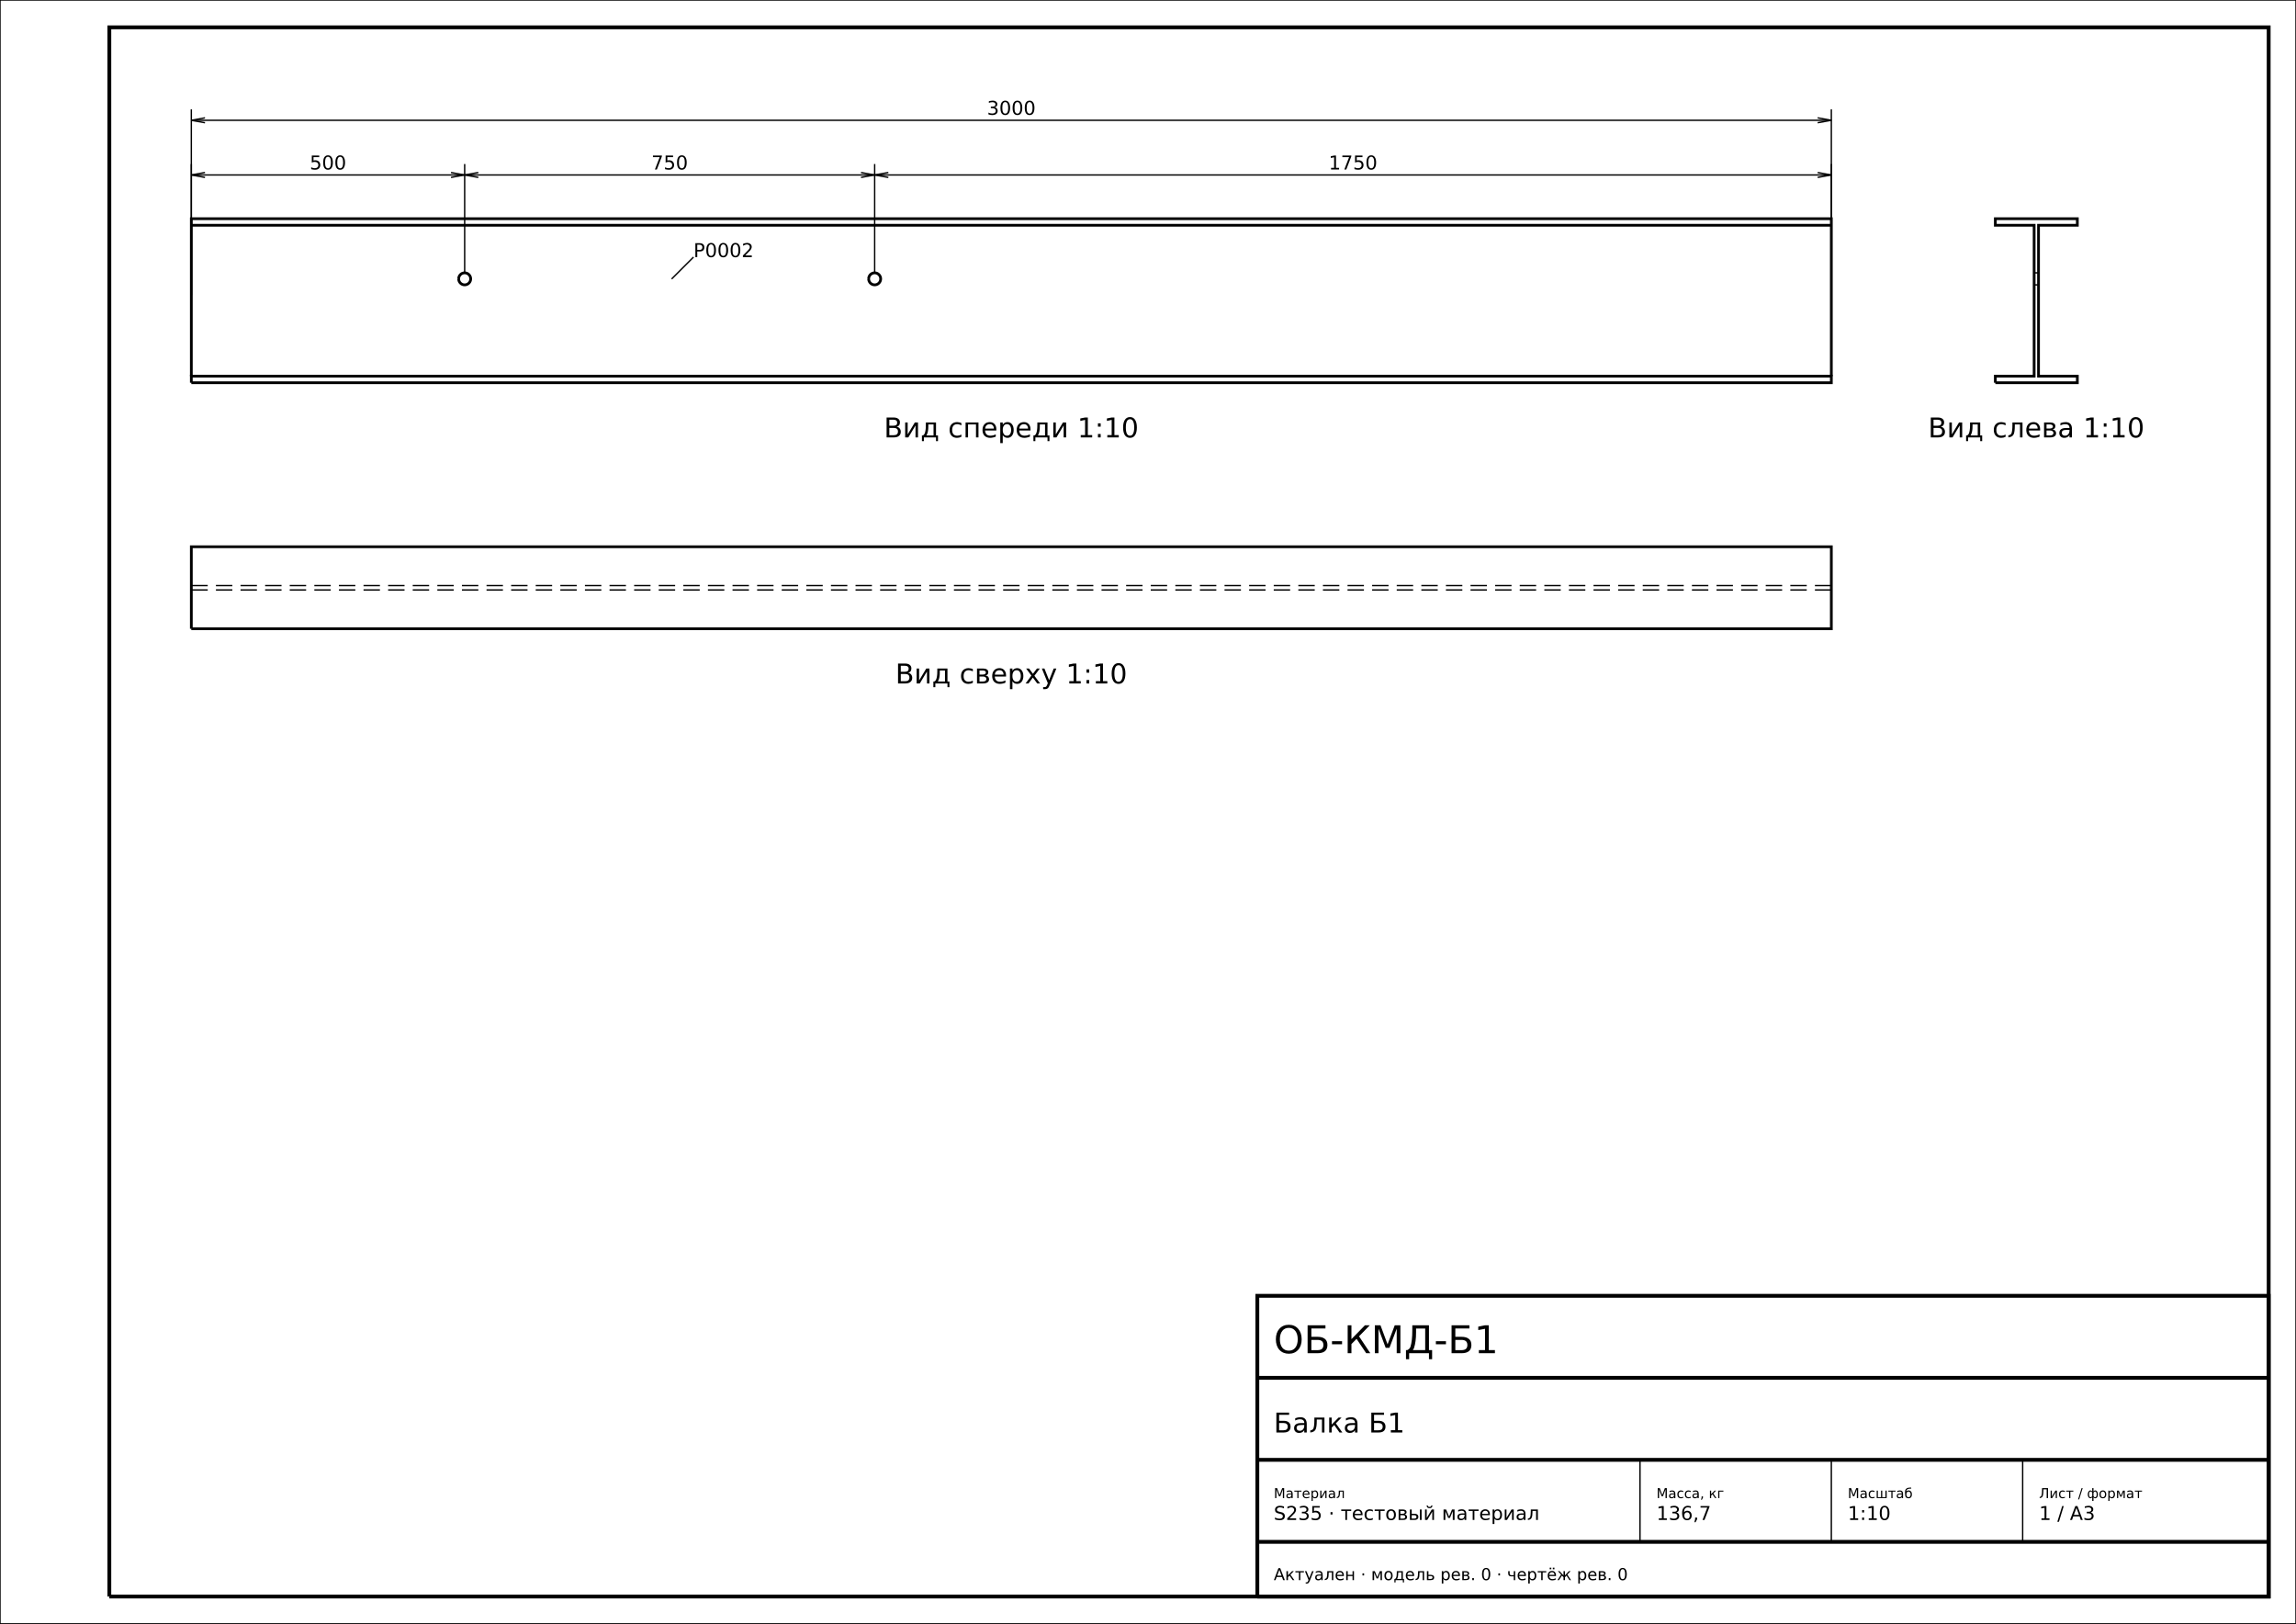
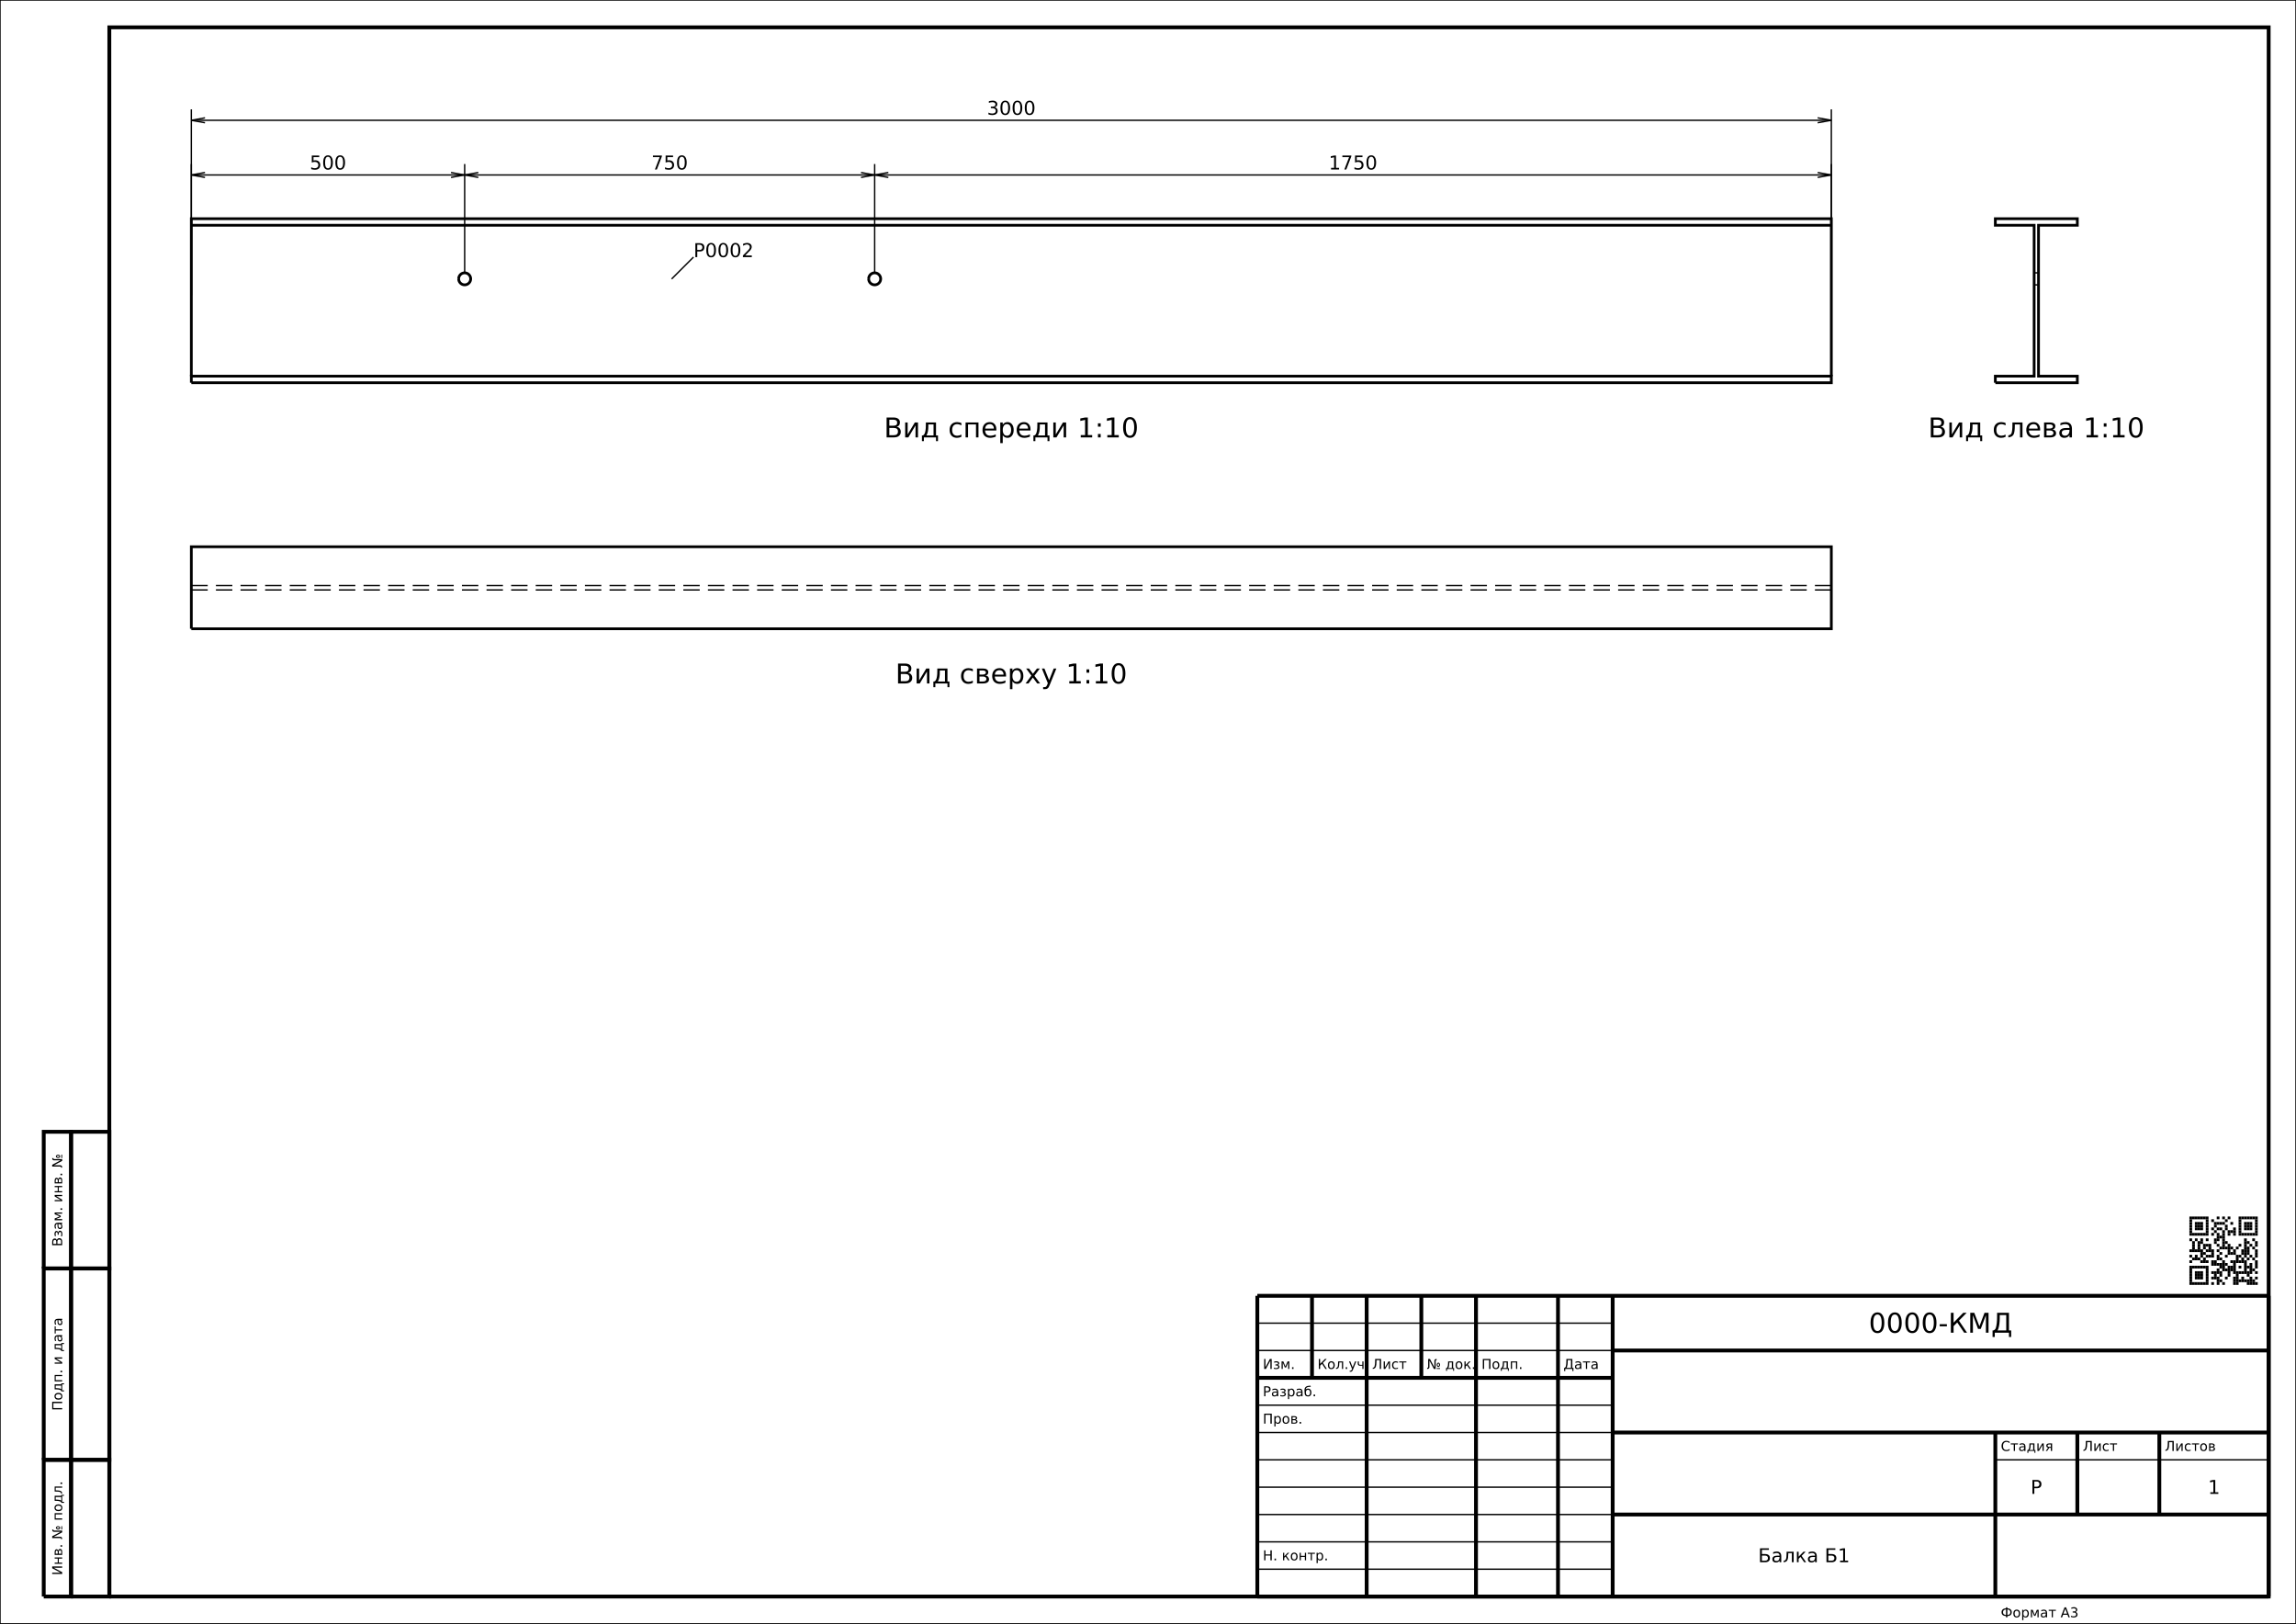
<svg xmlns="http://www.w3.org/2000/svg" width="420mm" height="297mm" viewBox="0 0 420 297" font-family="DejaVu Sans, Arial, sans-serif" data-drawing="900">
  <rect width="420" height="297" fill="#fff" />
  <polyline class="Thin" points="0,297 420,297 420,0 0,0 0,297" fill="none" stroke="#000" stroke-width="0.25" />
  <polyline class="Frame" points="20,292 415,292 415,5 20,5 20,292" fill="none" stroke="#000" stroke-width="0.7" />
-   <polyline class="Frame" points="230,292 415,292 415,237 230,237 230,292" fill="none" stroke="#000" stroke-width="0.7" />
-   <polyline class="Frame" points="230,252 415,252" fill="none" stroke="#000" stroke-width="0.7" />
-   <polyline class="Frame" points="230,267 415,267" fill="none" stroke="#000" stroke-width="0.7" />
-   <polyline class="Frame" points="230,282 415,282" fill="none" stroke="#000" stroke-width="0.7" />
-   <polyline class="Thin" points="300,282 300,267" fill="none" stroke="#000" stroke-width="0.25" />
-   <polyline class="Thin" points="335,282 335,267" fill="none" stroke="#000" stroke-width="0.25" />
-   <polyline class="Thin" points="370,282 370,267" fill="none" stroke="#000" stroke-width="0.25" />
+   <polyline class="Frame" points="230,292 415,292" fill="none" stroke="#000" stroke-width="0.7" />
+   <polyline class="Frame" points="415,292 415,237" fill="none" stroke="#000" stroke-width="0.7" />
+   <polyline class="Frame" points="415,237 230,237" fill="none" stroke="#000" stroke-width="0.7" />
+   <polyline class="Frame" points="230,237 230,292" fill="none" stroke="#000" stroke-width="0.7" />
+   <polyline class="Thin" points="230,287 295,287" fill="none" stroke="#000" stroke-width="0.25" />
+   <polyline class="Thin" points="230,282 295,282" fill="none" stroke="#000" stroke-width="0.25" />
+   <polyline class="Thin" points="230,277 295,277" fill="none" stroke="#000" stroke-width="0.25" />
+   <polyline class="Thin" points="230,272 295,272" fill="none" stroke="#000" stroke-width="0.25" />
+   <polyline class="Thin" points="230,267 295,267" fill="none" stroke="#000" stroke-width="0.25" />
+   <polyline class="Thin" points="230,262 295,262" fill="none" stroke="#000" stroke-width="0.25" />
+   <polyline class="Thin" points="230,257 295,257" fill="none" stroke="#000" stroke-width="0.25" />
+   <polyline class="Frame" points="230,252 295,252" fill="none" stroke="#000" stroke-width="0.7" />
+   <polyline class="Thin" points="230,247 295,247" fill="none" stroke="#000" stroke-width="0.25" />
+   <polyline class="Thin" points="230,242 295,242" fill="none" stroke="#000" stroke-width="0.25" />
+   <polyline class="Frame" points="240,252 240,237" fill="none" stroke="#000" stroke-width="0.7" />
+   <polyline class="Frame" points="260,252 260,237" fill="none" stroke="#000" stroke-width="0.7" />
+   <polyline class="Frame" points="250,292 250,237" fill="none" stroke="#000" stroke-width="0.7" />
+   <polyline class="Frame" points="270,292 270,237" fill="none" stroke="#000" stroke-width="0.7" />
+   <polyline class="Frame" points="285,292 285,237" fill="none" stroke="#000" stroke-width="0.7" />
+   <polyline class="Frame" points="295,292 295,237" fill="none" stroke="#000" stroke-width="0.7" />
+   <polyline class="Frame" points="295,247 415,247" fill="none" stroke="#000" stroke-width="0.7" />
+   <polyline class="Frame" points="295,262 415,262" fill="none" stroke="#000" stroke-width="0.7" />
+   <polyline class="Thin" points="365,267 415,267" fill="none" stroke="#000" stroke-width="0.25" />
+   <polyline class="Frame" points="295,277 415,277" fill="none" stroke="#000" stroke-width="0.7" />
+   <polyline class="Frame" points="365,292 365,262" fill="none" stroke="#000" stroke-width="0.7" />
+   <polyline class="Frame" points="380,277 380,262" fill="none" stroke="#000" stroke-width="0.7" />
+   <polyline class="Frame" points="395,277 395,262" fill="none" stroke="#000" stroke-width="0.7" />
+   <polyline class="Frame" points="8,292 13,292 13,267 8,267 8,292" fill="none" stroke="#000" stroke-width="0.7" />
+   <polyline class="Frame" points="13,292 20,292 20,267 13,267 13,292" fill="none" stroke="#000" stroke-width="0.7" />
+   <polyline class="Frame" points="8,267 13,267 13,232 8,232 8,267" fill="none" stroke="#000" stroke-width="0.7" />
+   <polyline class="Frame" points="13,267 20,267 20,232 13,232 13,267" fill="none" stroke="#000" stroke-width="0.7" />
+   <polyline class="Frame" points="8,232 13,232 13,207 8,207 8,232" fill="none" stroke="#000" stroke-width="0.7" />
+   <polyline class="Frame" points="13,232 20,232 20,207 13,207 13,232" fill="none" stroke="#000" stroke-width="0.7" />
+   <rect x="400.5" y="222.5" width="0.5" height="0.5" fill="#000" />
+   <rect x="401" y="222.5" width="0.5" height="0.5" fill="#000" />
+   <rect x="401.5" y="222.5" width="0.5" height="0.5" fill="#000" />
+   <rect x="402" y="222.5" width="0.5" height="0.5" fill="#000" />
+   <rect x="402.5" y="222.5" width="0.5" height="0.5" fill="#000" />
+   <rect x="403" y="222.5" width="0.5" height="0.5" fill="#000" />
+   <rect x="403.5" y="222.5" width="0.5" height="0.5" fill="#000" />
+   <rect x="405.5" y="222.5" width="0.5" height="0.5" fill="#000" />
+   <rect x="406.5" y="222.5" width="0.5" height="0.5" fill="#000" />
+   <rect x="407.5" y="222.5" width="0.5" height="0.5" fill="#000" />
+   <rect x="409.5" y="222.5" width="0.5" height="0.5" fill="#000" />
+   <rect x="410" y="222.5" width="0.5" height="0.5" fill="#000" />
+   <rect x="410.5" y="222.5" width="0.5" height="0.5" fill="#000" />
+   <rect x="411" y="222.5" width="0.5" height="0.5" fill="#000" />
+   <rect x="411.5" y="222.5" width="0.5" height="0.5" fill="#000" />
+   <rect x="412" y="222.5" width="0.5" height="0.5" fill="#000" />
+   <rect x="412.5" y="222.5" width="0.5" height="0.5" fill="#000" />
+   <rect x="400.5" y="223" width="0.5" height="0.5" fill="#000" />
+   <rect x="403.5" y="223" width="0.5" height="0.5" fill="#000" />
+   <rect x="404.5" y="223" width="0.5" height="0.5" fill="#000" />
+   <rect x="407" y="223" width="0.5" height="0.5" fill="#000" />
+   <rect x="409.5" y="223" width="0.5" height="0.5" fill="#000" />
+   <rect x="412.5" y="223" width="0.5" height="0.5" fill="#000" />
+   <rect x="400.5" y="223.5" width="0.5" height="0.5" fill="#000" />
+   <rect x="401.5" y="223.5" width="0.5" height="0.5" fill="#000" />
+   <rect x="402" y="223.5" width="0.5" height="0.5" fill="#000" />
+   <rect x="402.5" y="223.5" width="0.5" height="0.5" fill="#000" />
+   <rect x="403.5" y="223.5" width="0.5" height="0.5" fill="#000" />
+   <rect x="405" y="223.5" width="0.5" height="0.5" fill="#000" />
+   <rect x="405.5" y="223.5" width="0.5" height="0.5" fill="#000" />
+   <rect x="406" y="223.5" width="0.5" height="0.5" fill="#000" />
+   <rect x="406.5" y="223.5" width="0.5" height="0.5" fill="#000" />
+   <rect x="408" y="223.5" width="0.5" height="0.5" fill="#000" />
+   <rect x="409.5" y="223.5" width="0.5" height="0.5" fill="#000" />
+   <rect x="410.5" y="223.5" width="0.5" height="0.5" fill="#000" />
+   <rect x="411" y="223.5" width="0.5" height="0.5" fill="#000" />
+   <rect x="411.5" y="223.5" width="0.5" height="0.5" fill="#000" />
+   <rect x="412.5" y="223.5" width="0.5" height="0.5" fill="#000" />
+   <rect x="400.5" y="224" width="0.5" height="0.5" fill="#000" />
+   <rect x="401.5" y="224" width="0.5" height="0.5" fill="#000" />
+   <rect x="402" y="224" width="0.5" height="0.5" fill="#000" />
+   <rect x="402.5" y="224" width="0.5" height="0.5" fill="#000" />
+   <rect x="403.5" y="224" width="0.5" height="0.5" fill="#000" />
+   <rect x="405" y="224" width="0.5" height="0.5" fill="#000" />
+   <rect x="407" y="224" width="0.5" height="0.5" fill="#000" />
+   <rect x="409.5" y="224" width="0.5" height="0.5" fill="#000" />
+   <rect x="410.5" y="224" width="0.5" height="0.5" fill="#000" />
+   <rect x="411" y="224" width="0.5" height="0.5" fill="#000" />
+   <rect x="411.5" y="224" width="0.5" height="0.5" fill="#000" />
+   <rect x="412.5" y="224" width="0.5" height="0.5" fill="#000" />
+   <rect x="400.5" y="224.5" width="0.5" height="0.5" fill="#000" />
+   <rect x="401.5" y="224.5" width="0.5" height="0.5" fill="#000" />
+   <rect x="402" y="224.5" width="0.5" height="0.5" fill="#000" />
+   <rect x="402.5" y="224.5" width="0.5" height="0.5" fill="#000" />
+   <rect x="403.5" y="224.5" width="0.5" height="0.5" fill="#000" />
+   <rect x="404.5" y="224.5" width="0.5" height="0.5" fill="#000" />
+   <rect x="405.5" y="224.5" width="0.5" height="0.5" fill="#000" />
+   <rect x="406" y="224.5" width="0.5" height="0.5" fill="#000" />
+   <rect x="407" y="224.5" width="0.5" height="0.5" fill="#000" />
+   <rect x="408.5" y="224.5" width="0.5" height="0.5" fill="#000" />
+   <rect x="409.5" y="224.5" width="0.5" height="0.5" fill="#000" />
+   <rect x="410.5" y="224.5" width="0.5" height="0.5" fill="#000" />
+   <rect x="411" y="224.5" width="0.5" height="0.5" fill="#000" />
+   <rect x="411.5" y="224.5" width="0.5" height="0.5" fill="#000" />
+   <rect x="412.5" y="224.5" width="0.5" height="0.5" fill="#000" />
+   <rect x="400.5" y="225" width="0.5" height="0.5" fill="#000" />
+   <rect x="403.5" y="225" width="0.5" height="0.5" fill="#000" />
+   <rect x="405" y="225" width="0.5" height="0.5" fill="#000" />
+   <rect x="406.5" y="225" width="0.5" height="0.5" fill="#000" />
+   <rect x="407.5" y="225" width="0.5" height="0.5" fill="#000" />
+   <rect x="408" y="225" width="0.5" height="0.5" fill="#000" />
+   <rect x="408.5" y="225" width="0.5" height="0.5" fill="#000" />
+   <rect x="409.5" y="225" width="0.5" height="0.5" fill="#000" />
+   <rect x="412.5" y="225" width="0.5" height="0.5" fill="#000" />
+   <rect x="400.5" y="225.5" width="0.5" height="0.5" fill="#000" />
+   <rect x="401" y="225.5" width="0.5" height="0.5" fill="#000" />
+   <rect x="401.5" y="225.5" width="0.5" height="0.5" fill="#000" />
+   <rect x="402" y="225.5" width="0.5" height="0.5" fill="#000" />
+   <rect x="402.5" y="225.5" width="0.5" height="0.5" fill="#000" />
+   <rect x="403" y="225.5" width="0.5" height="0.5" fill="#000" />
+   <rect x="403.5" y="225.5" width="0.5" height="0.5" fill="#000" />
+   <rect x="404.5" y="225.5" width="0.5" height="0.5" fill="#000" />
+   <rect x="405.5" y="225.5" width="0.5" height="0.5" fill="#000" />
+   <rect x="406.5" y="225.5" width="0.5" height="0.5" fill="#000" />
+   <rect x="407.5" y="225.5" width="0.5" height="0.5" fill="#000" />
+   <rect x="408.5" y="225.5" width="0.5" height="0.5" fill="#000" />
+   <rect x="409.5" y="225.5" width="0.5" height="0.5" fill="#000" />
+   <rect x="410" y="225.5" width="0.5" height="0.5" fill="#000" />
+   <rect x="410.5" y="225.5" width="0.5" height="0.5" fill="#000" />
+   <rect x="411" y="225.5" width="0.5" height="0.5" fill="#000" />
+   <rect x="411.5" y="225.5" width="0.5" height="0.5" fill="#000" />
+   <rect x="412" y="225.5" width="0.5" height="0.5" fill="#000" />
+   <rect x="412.5" y="225.5" width="0.5" height="0.5" fill="#000" />
+   <rect x="405.5" y="226" width="0.5" height="0.5" fill="#000" />
+   <rect x="406" y="226" width="0.5" height="0.5" fill="#000" />
+   <rect x="406.5" y="226" width="0.5" height="0.5" fill="#000" />
+   <rect x="400.5" y="226.5" width="0.5" height="0.5" fill="#000" />
+   <rect x="401.5" y="226.5" width="0.5" height="0.5" fill="#000" />
+   <rect x="402.5" y="226.5" width="0.5" height="0.5" fill="#000" />
+   <rect x="403.5" y="226.5" width="0.5" height="0.5" fill="#000" />
+   <rect x="405" y="226.5" width="0.5" height="0.5" fill="#000" />
+   <rect x="405.5" y="226.5" width="0.5" height="0.5" fill="#000" />
+   <rect x="406.5" y="226.5" width="0.5" height="0.5" fill="#000" />
+   <rect x="410.5" y="226.5" width="0.5" height="0.5" fill="#000" />
+   <rect x="412" y="226.5" width="0.5" height="0.5" fill="#000" />
+   <rect x="401" y="227" width="0.5" height="0.5" fill="#000" />
+   <rect x="402" y="227" width="0.5" height="0.5" fill="#000" />
+   <rect x="402.5" y="227" width="0.5" height="0.5" fill="#000" />
+   <rect x="405" y="227" width="0.5" height="0.5" fill="#000" />
+   <rect x="406.5" y="227" width="0.5" height="0.5" fill="#000" />
+   <rect x="407" y="227" width="0.5" height="0.5" fill="#000" />
+   <rect x="410.5" y="227" width="0.5" height="0.5" fill="#000" />
+   <rect x="411" y="227" width="0.5" height="0.5" fill="#000" />
+   <rect x="412.5" y="227" width="0.5" height="0.5" fill="#000" />
+   <rect x="401" y="227.5" width="0.5" height="0.5" fill="#000" />
+   <rect x="402" y="227.5" width="0.5" height="0.5" fill="#000" />
+   <rect x="403" y="227.5" width="0.5" height="0.5" fill="#000" />
+   <rect x="403.5" y="227.5" width="0.5" height="0.5" fill="#000" />
+   <rect x="404" y="227.5" width="0.5" height="0.5" fill="#000" />
+   <rect x="405.5" y="227.5" width="0.5" height="0.5" fill="#000" />
+   <rect x="406.5" y="227.5" width="0.5" height="0.5" fill="#000" />
+   <rect x="407.5" y="227.5" width="0.5" height="0.5" fill="#000" />
+   <rect x="409.5" y="227.5" width="0.5" height="0.5" fill="#000" />
+   <rect x="410.5" y="227.5" width="0.5" height="0.5" fill="#000" />
+   <rect x="411.5" y="227.5" width="0.5" height="0.5" fill="#000" />
+   <rect x="412.5" y="227.5" width="0.5" height="0.5" fill="#000" />
+   <rect x="401" y="228" width="0.5" height="0.5" fill="#000" />
+   <rect x="402" y="228" width="0.5" height="0.5" fill="#000" />
+   <rect x="403" y="228" width="0.5" height="0.5" fill="#000" />
+   <rect x="404" y="228" width="0.5" height="0.5" fill="#000" />
+   <rect x="406" y="228" width="0.5" height="0.5" fill="#000" />
+   <rect x="406.5" y="228" width="0.5" height="0.5" fill="#000" />
+   <rect x="407" y="228" width="0.5" height="0.5" fill="#000" />
+   <rect x="407.5" y="228" width="0.5" height="0.5" fill="#000" />
+   <rect x="408" y="228" width="0.5" height="0.5" fill="#000" />
+   <rect x="409" y="228" width="0.5" height="0.5" fill="#000" />
+   <rect x="410.5" y="228" width="0.5" height="0.5" fill="#000" />
+   <rect x="411" y="228" width="0.5" height="0.5" fill="#000" />
+   <rect x="412" y="228" width="0.5" height="0.5" fill="#000" />
+   <rect x="400.5" y="228.5" width="0.5" height="0.5" fill="#000" />
+   <rect x="401" y="228.5" width="0.5" height="0.5" fill="#000" />
+   <rect x="401.5" y="228.5" width="0.5" height="0.5" fill="#000" />
+   <rect x="402" y="228.5" width="0.5" height="0.5" fill="#000" />
+   <rect x="402.5" y="228.5" width="0.5" height="0.5" fill="#000" />
+   <rect x="403.5" y="228.5" width="0.5" height="0.5" fill="#000" />
+   <rect x="404" y="228.5" width="0.5" height="0.5" fill="#000" />
+   <rect x="404.5" y="228.5" width="0.5" height="0.5" fill="#000" />
+   <rect x="405.5" y="228.5" width="0.5" height="0.5" fill="#000" />
+   <rect x="407.5" y="228.5" width="0.5" height="0.5" fill="#000" />
+   <rect x="408.5" y="228.5" width="0.5" height="0.5" fill="#000" />
+   <rect x="410" y="228.5" width="0.5" height="0.5" fill="#000" />
+   <rect x="410.5" y="228.5" width="0.5" height="0.5" fill="#000" />
+   <rect x="411" y="228.5" width="0.5" height="0.5" fill="#000" />
+   <rect x="412.5" y="228.5" width="0.5" height="0.5" fill="#000" />
+   <rect x="402.5" y="229" width="0.5" height="0.5" fill="#000" />
+   <rect x="403" y="229" width="0.5" height="0.5" fill="#000" />
+   <rect x="404.5" y="229" width="0.5" height="0.5" fill="#000" />
+   <rect x="406" y="229" width="0.5" height="0.5" fill="#000" />
+   <rect x="407.5" y="229" width="0.5" height="0.5" fill="#000" />
+   <rect x="408" y="229" width="0.5" height="0.5" fill="#000" />
+   <rect x="408.5" y="229" width="0.5" height="0.5" fill="#000" />
+   <rect x="410" y="229" width="0.5" height="0.5" fill="#000" />
+   <rect x="410.5" y="229" width="0.5" height="0.5" fill="#000" />
+   <rect x="411" y="229" width="0.5" height="0.5" fill="#000" />
+   <rect x="412.5" y="229" width="0.5" height="0.5" fill="#000" />
+   <rect x="400.5" y="229.5" width="0.5" height="0.5" fill="#000" />
+   <rect x="401.5" y="229.5" width="0.5" height="0.5" fill="#000" />
+   <rect x="402.5" y="229.5" width="0.5" height="0.5" fill="#000" />
+   <rect x="403.5" y="229.5" width="0.5" height="0.5" fill="#000" />
+   <rect x="404" y="229.5" width="0.5" height="0.5" fill="#000" />
+   <rect x="404.5" y="229.5" width="0.5" height="0.5" fill="#000" />
+   <rect x="405.5" y="229.5" width="0.5" height="0.5" fill="#000" />
+   <rect x="407" y="229.5" width="0.5" height="0.5" fill="#000" />
+   <rect x="409" y="229.5" width="0.5" height="0.5" fill="#000" />
+   <rect x="409.5" y="229.5" width="0.5" height="0.5" fill="#000" />
+   <rect x="410.5" y="229.5" width="0.5" height="0.5" fill="#000" />
+   <rect x="411.5" y="229.5" width="0.5" height="0.5" fill="#000" />
+   <rect x="412.5" y="229.5" width="0.5" height="0.5" fill="#000" />
+   <rect x="401" y="230" width="0.5" height="0.5" fill="#000" />
+   <rect x="401.5" y="230" width="0.5" height="0.5" fill="#000" />
+   <rect x="402" y="230" width="0.5" height="0.5" fill="#000" />
+   <rect x="403" y="230" width="0.5" height="0.5" fill="#000" />
+   <rect x="405.5" y="230" width="0.5" height="0.5" fill="#000" />
+   <rect x="406" y="230" width="0.5" height="0.5" fill="#000" />
+   <rect x="409" y="230" width="0.5" height="0.5" fill="#000" />
+   <rect x="410" y="230" width="0.5" height="0.5" fill="#000" />
+   <rect x="411" y="230" width="0.5" height="0.5" fill="#000" />
+   <rect x="412" y="230" width="0.5" height="0.5" fill="#000" />
+   <rect x="400.5" y="230.5" width="0.5" height="0.5" fill="#000" />
+   <rect x="402.5" y="230.5" width="0.5" height="0.5" fill="#000" />
+   <rect x="403" y="230.5" width="0.5" height="0.5" fill="#000" />
+   <rect x="403.5" y="230.5" width="0.5" height="0.5" fill="#000" />
+   <rect x="404.5" y="230.5" width="0.5" height="0.5" fill="#000" />
+   <rect x="405" y="230.5" width="0.5" height="0.5" fill="#000" />
+   <rect x="406.5" y="230.5" width="0.5" height="0.5" fill="#000" />
+   <rect x="408" y="230.5" width="0.5" height="0.5" fill="#000" />
+   <rect x="408.5" y="230.5" width="0.5" height="0.5" fill="#000" />
+   <rect x="409" y="230.5" width="0.5" height="0.5" fill="#000" />
+   <rect x="409.5" y="230.5" width="0.5" height="0.5" fill="#000" />
+   <rect x="410" y="230.5" width="0.5" height="0.5" fill="#000" />
+   <rect x="410.5" y="230.5" width="0.5" height="0.5" fill="#000" />
+   <rect x="412.5" y="230.5" width="0.5" height="0.5" fill="#000" />
+   <rect x="404.5" y="231" width="0.5" height="0.5" fill="#000" />
+   <rect x="405" y="231" width="0.5" height="0.5" fill="#000" />
+   <rect x="405.5" y="231" width="0.5" height="0.5" fill="#000" />
+   <rect x="406" y="231" width="0.5" height="0.5" fill="#000" />
+   <rect x="406.5" y="231" width="0.5" height="0.5" fill="#000" />
+   <rect x="407" y="231" width="0.5" height="0.5" fill="#000" />
+   <rect x="408.5" y="231" width="0.5" height="0.5" fill="#000" />
+   <rect x="410.5" y="231" width="0.5" height="0.5" fill="#000" />
+   <rect x="411.5" y="231" width="0.5" height="0.5" fill="#000" />
+   <rect x="412.5" y="231" width="0.5" height="0.5" fill="#000" />
+   <rect x="400.5" y="231.5" width="0.5" height="0.5" fill="#000" />
+   <rect x="401" y="231.5" width="0.5" height="0.5" fill="#000" />
+   <rect x="401.5" y="231.5" width="0.5" height="0.5" fill="#000" />
+   <rect x="402" y="231.5" width="0.5" height="0.5" fill="#000" />
+   <rect x="402.5" y="231.5" width="0.5" height="0.5" fill="#000" />
+   <rect x="403" y="231.5" width="0.5" height="0.5" fill="#000" />
+   <rect x="403.5" y="231.5" width="0.5" height="0.5" fill="#000" />
+   <rect x="406" y="231.5" width="0.5" height="0.5" fill="#000" />
+   <rect x="406.5" y="231.5" width="0.5" height="0.5" fill="#000" />
+   <rect x="407.5" y="231.5" width="0.5" height="0.5" fill="#000" />
+   <rect x="408" y="231.5" width="0.5" height="0.5" fill="#000" />
+   <rect x="408.5" y="231.5" width="0.5" height="0.5" fill="#000" />
+   <rect x="409.5" y="231.5" width="0.5" height="0.5" fill="#000" />
+   <rect x="410.5" y="231.5" width="0.5" height="0.5" fill="#000" />
+   <rect x="411" y="231.5" width="0.5" height="0.5" fill="#000" />
+   <rect x="411.5" y="231.5" width="0.5" height="0.5" fill="#000" />
+   <rect x="412.5" y="231.5" width="0.5" height="0.5" fill="#000" />
+   <rect x="400.5" y="232" width="0.5" height="0.5" fill="#000" />
+   <rect x="403.5" y="232" width="0.5" height="0.5" fill="#000" />
+   <rect x="405.5" y="232" width="0.5" height="0.5" fill="#000" />
+   <rect x="406.5" y="232" width="0.5" height="0.5" fill="#000" />
+   <rect x="407" y="232" width="0.5" height="0.5" fill="#000" />
+   <rect x="407.5" y="232" width="0.5" height="0.5" fill="#000" />
+   <rect x="408" y="232" width="0.5" height="0.5" fill="#000" />
+   <rect x="408.5" y="232" width="0.5" height="0.5" fill="#000" />
+   <rect x="410.5" y="232" width="0.5" height="0.5" fill="#000" />
+   <rect x="411.5" y="232" width="0.5" height="0.5" fill="#000" />
+   <rect x="412" y="232" width="0.5" height="0.5" fill="#000" />
+   <rect x="400.5" y="232.5" width="0.5" height="0.5" fill="#000" />
+   <rect x="401.5" y="232.5" width="0.5" height="0.5" fill="#000" />
+   <rect x="402" y="232.5" width="0.5" height="0.5" fill="#000" />
+   <rect x="402.5" y="232.5" width="0.5" height="0.5" fill="#000" />
+   <rect x="403.5" y="232.5" width="0.5" height="0.5" fill="#000" />
+   <rect x="404.5" y="232.5" width="0.5" height="0.5" fill="#000" />
+   <rect x="405" y="232.5" width="0.5" height="0.5" fill="#000" />
+   <rect x="405.5" y="232.5" width="0.5" height="0.5" fill="#000" />
+   <rect x="406" y="232.5" width="0.5" height="0.5" fill="#000" />
+   <rect x="407.5" y="232.5" width="0.5" height="0.5" fill="#000" />
+   <rect x="408.5" y="232.5" width="0.5" height="0.5" fill="#000" />
+   <rect x="409" y="232.5" width="0.5" height="0.5" fill="#000" />
+   <rect x="409.5" y="232.5" width="0.5" height="0.5" fill="#000" />
+   <rect x="410" y="232.5" width="0.5" height="0.5" fill="#000" />
+   <rect x="410.5" y="232.5" width="0.5" height="0.5" fill="#000" />
+   <rect x="411" y="232.5" width="0.5" height="0.5" fill="#000" />
+   <rect x="411.5" y="232.5" width="0.5" height="0.5" fill="#000" />
+   <rect x="412.5" y="232.5" width="0.5" height="0.5" fill="#000" />
+   <rect x="400.5" y="233" width="0.5" height="0.5" fill="#000" />
+   <rect x="401.5" y="233" width="0.5" height="0.5" fill="#000" />
+   <rect x="402" y="233" width="0.5" height="0.5" fill="#000" />
+   <rect x="402.5" y="233" width="0.5" height="0.5" fill="#000" />
+   <rect x="403.5" y="233" width="0.5" height="0.5" fill="#000" />
+   <rect x="405" y="233" width="0.5" height="0.5" fill="#000" />
+   <rect x="406" y="233" width="0.5" height="0.5" fill="#000" />
+   <rect x="407.5" y="233" width="0.5" height="0.5" fill="#000" />
+   <rect x="409" y="233" width="0.5" height="0.5" fill="#000" />
+   <rect x="411" y="233" width="0.5" height="0.5" fill="#000" />
+   <rect x="400.5" y="233.5" width="0.5" height="0.5" fill="#000" />
+   <rect x="401.5" y="233.5" width="0.5" height="0.5" fill="#000" />
+   <rect x="402" y="233.5" width="0.5" height="0.5" fill="#000" />
+   <rect x="402.5" y="233.5" width="0.5" height="0.5" fill="#000" />
+   <rect x="403.5" y="233.5" width="0.5" height="0.5" fill="#000" />
+   <rect x="404.5" y="233.5" width="0.5" height="0.5" fill="#000" />
+   <rect x="405" y="233.5" width="0.5" height="0.5" fill="#000" />
+   <rect x="405.5" y="233.5" width="0.5" height="0.5" fill="#000" />
+   <rect x="407" y="233.5" width="0.5" height="0.5" fill="#000" />
+   <rect x="408.5" y="233.5" width="0.5" height="0.5" fill="#000" />
+   <rect x="409" y="233.5" width="0.5" height="0.5" fill="#000" />
+   <rect x="410" y="233.5" width="0.5" height="0.5" fill="#000" />
+   <rect x="411.5" y="233.5" width="0.5" height="0.5" fill="#000" />
+   <rect x="412.5" y="233.5" width="0.5" height="0.5" fill="#000" />
+   <rect x="400.5" y="234" width="0.5" height="0.5" fill="#000" />
+   <rect x="403.5" y="234" width="0.5" height="0.5" fill="#000" />
+   <rect x="405.5" y="234" width="0.5" height="0.5" fill="#000" />
+   <rect x="406" y="234" width="0.5" height="0.5" fill="#000" />
+   <rect x="408.5" y="234" width="0.5" height="0.5" fill="#000" />
+   <rect x="409" y="234" width="0.5" height="0.5" fill="#000" />
+   <rect x="409.5" y="234" width="0.5" height="0.5" fill="#000" />
+   <rect x="410" y="234" width="0.5" height="0.5" fill="#000" />
+   <rect x="410.5" y="234" width="0.5" height="0.5" fill="#000" />
+   <rect x="411" y="234" width="0.5" height="0.5" fill="#000" />
+   <rect x="411.5" y="234" width="0.5" height="0.5" fill="#000" />
+   <rect x="412" y="234" width="0.5" height="0.5" fill="#000" />
+   <rect x="400.5" y="234.5" width="0.5" height="0.5" fill="#000" />
+   <rect x="401" y="234.5" width="0.5" height="0.5" fill="#000" />
+   <rect x="401.5" y="234.5" width="0.5" height="0.5" fill="#000" />
+   <rect x="402" y="234.5" width="0.5" height="0.5" fill="#000" />
+   <rect x="402.5" y="234.5" width="0.5" height="0.5" fill="#000" />
+   <rect x="403" y="234.5" width="0.5" height="0.5" fill="#000" />
+   <rect x="403.5" y="234.5" width="0.5" height="0.5" fill="#000" />
+   <rect x="404.5" y="234.5" width="0.5" height="0.5" fill="#000" />
+   <rect x="405.5" y="234.5" width="0.5" height="0.5" fill="#000" />
+   <rect x="406.5" y="234.5" width="0.5" height="0.5" fill="#000" />
+   <rect x="408.5" y="234.5" width="0.5" height="0.5" fill="#000" />
+   <rect x="409" y="234.5" width="0.5" height="0.5" fill="#000" />
+   <rect x="411" y="234.5" width="0.5" height="0.5" fill="#000" />
+   <rect x="411.5" y="234.5" width="0.5" height="0.5" fill="#000" />
+   <rect x="412" y="234.5" width="0.5" height="0.5" fill="#000" />
+   <rect x="412.5" y="234.5" width="0.5" height="0.5" fill="#000" />
  <g class="view" data-view="1">
    <polyline class="Visible" data-object="8" points="35,70 35,68.8 335,68.8 335,70 35,70" fill="none" stroke="#000" stroke-width="0.5" />
    <polyline class="Visible" data-object="8" points="35,68.8 35,40 335,40 335,68.8" fill="none" stroke="#000" stroke-width="0.5" />
    <polyline class="Visible" data-object="8" points="35,41.2 335,41.2" fill="none" stroke="#000" stroke-width="0.5" />
    <polyline class="Visible" data-object="8" points="83.9,51.003 83.921,50.786 83.982,50.583 84.081,50.395 84.219,50.226 84.387,50.087 84.574,49.986 84.783,49.922 85,49.9 85.217,49.922 85.42,49.983 85.613,50.087 85.777,50.221 85.915,50.39 86.015,50.577 86.078,50.779 86.1,50.997 86.08,51.208 86.018,51.417 85.919,51.605 85.781,51.774 85.618,51.91 85.426,52.014 85.217,52.078 85,52.1 84.789,52.08 84.58,52.017 84.393,51.917 84.223,51.779 84.088,51.616 83.985,51.423 83.922,51.221 83.9,51.003" fill="none" stroke="#000" stroke-width="0.5" />
    <polyline class="Visible" data-object="8" points="158.9,51.003 158.922,51.221 158.985,51.423 159.085,51.61 159.223,51.779 159.393,51.917 159.586,52.019 159.789,52.08 160.007,52.1 160.217,52.078 160.426,52.014 160.618,51.91 160.781,51.774 160.919,51.605 161.018,51.417 161.08,51.208 161.1,50.997 161.078,50.779 161.013,50.571 160.908,50.379 160.772,50.216 160.602,50.079 160.414,49.981 160.204,49.919 159.993,49.9 159.783,49.922 159.574,49.986 159.382,50.09 159.219,50.226 159.081,50.395 158.982,50.583 158.921,50.786 158.9,51.003" fill="none" stroke="#000" stroke-width="0.5" />
    <polyline class="Thin" data-object="8" points="122.858,51.023 126.858,47.023" fill="none" stroke="#000" stroke-width="0.25" />
    <text x="185" y="80" font-size="5" text-anchor="middle" fill="#000">Вид спереди 1:10</text>
    <text x="126.858" y="47.023" font-size="3.5" text-anchor="start" fill="#000" data-object="8">P0002</text>
  </g>
  <g class="view" data-view="2">
    <polyline class="Hidden" data-object="8" points="35,107.9 335,107.9" fill="none" stroke="#000" stroke-width="0.25" stroke-dasharray="3 1.5" />
    <polyline class="Hidden" data-object="8" points="35,107.1 335,107.1" fill="none" stroke="#000" stroke-width="0.25" stroke-dasharray="3 1.5" />
    <polyline class="Visible" data-object="8" points="35,115 35,100 335,100 335,115 35,115" fill="none" stroke="#000" stroke-width="0.5" />
    <text x="185" y="125" font-size="5" text-anchor="middle" fill="#000">Вид сверху 1:10</text>
  </g>
  <g class="view" data-view="3">
    <polyline class="Hidden" data-object="8" points="372.1,52.1 372.9,52.1" fill="none" stroke="#000" stroke-width="0.25" stroke-dasharray="3 1.5" />
    <polyline class="Hidden" data-object="8" points="372.1,49.9 372.9,49.9" fill="none" stroke="#000" stroke-width="0.25" stroke-dasharray="3 1.5" />
    <polyline class="Visible" data-object="8" points="365,70 365,68.8 372.1,68.8 372.1,41.2 365,41.2 365,40 380,40 380,41.2 372.9,41.2 372.9,68.8 380,68.8 380,70 365,70" fill="none" stroke="#000" stroke-width="0.5" />
    <text x="372.5" y="80" font-size="5" text-anchor="middle" fill="#000">Вид слева 1:10</text>
  </g>
  <g class="dimension" data-dimension="1" data-view="1">
    <polyline class="Thin" points="35,54 35,20" fill="none" stroke="#000" stroke-width="0.25" />
    <polyline class="Thin" points="335,54 335,20" fill="none" stroke="#000" stroke-width="0.25" />
    <polyline class="Thin" points="35,22 335,22" fill="none" stroke="#000" stroke-width="0.25" />
    <polyline class="Thin" points="37.5,22.45 35,22 37.5,21.55" fill="none" stroke="#000" stroke-width="0.25" />
    <polyline class="Thin" points="332.5,21.55 335,22 332.5,22.45" fill="none" stroke="#000" stroke-width="0.25" />
    <text x="185" y="21" font-size="3.5" text-anchor="middle" fill="#000">3000</text>
  </g>
  <g class="dimension" data-dimension="2" data-view="1">
    <polyline class="Thin" points="35,54 35,30" fill="none" stroke="#000" stroke-width="0.25" />
    <polyline class="Thin" points="85,50 85,30" fill="none" stroke="#000" stroke-width="0.25" />
    <polyline class="Thin" points="160,50 160,30" fill="none" stroke="#000" stroke-width="0.25" />
    <polyline class="Thin" points="335,54 335,30" fill="none" stroke="#000" stroke-width="0.25" />
    <polyline class="Thin" points="35,32 85,32" fill="none" stroke="#000" stroke-width="0.25" />
    <polyline class="Thin" points="37.5,32.45 35,32 37.5,31.55" fill="none" stroke="#000" stroke-width="0.25" />
    <polyline class="Thin" points="82.5,31.55 85,32 82.5,32.45" fill="none" stroke="#000" stroke-width="0.25" />
    <polyline class="Thin" points="85,32 160,32" fill="none" stroke="#000" stroke-width="0.25" />
    <polyline class="Thin" points="87.5,32.45 85,32 87.5,31.55" fill="none" stroke="#000" stroke-width="0.25" />
    <polyline class="Thin" points="157.5,31.55 160,32 157.5,32.45" fill="none" stroke="#000" stroke-width="0.25" />
    <polyline class="Thin" points="160,32 335,32" fill="none" stroke="#000" stroke-width="0.25" />
    <polyline class="Thin" points="162.5,32.45 160,32 162.5,31.55" fill="none" stroke="#000" stroke-width="0.25" />
    <polyline class="Thin" points="332.5,31.55 335,32 332.5,32.45" fill="none" stroke="#000" stroke-width="0.25" />
    <text x="60" y="31" font-size="3.5" text-anchor="middle" fill="#000">500</text>
    <text x="122.5" y="31" font-size="3.5" text-anchor="middle" fill="#000">750</text>
    <text x="247.5" y="31" font-size="3.5" text-anchor="middle" fill="#000">1750</text>
  </g>
-   <text x="233" y="247.5" font-size="7" text-anchor="start" fill="#000">ОБ-КМД-Б1</text>
-   <text x="233" y="262" font-size="5" text-anchor="start" fill="#000">Балка Б1</text>
-   <text x="233" y="274" font-size="2.5" text-anchor="start" fill="#000">Материал</text>
-   <text x="233" y="278" font-size="3.5" text-anchor="start" fill="#000">S235 · тестовый материал</text>
-   <text x="303" y="274" font-size="2.5" text-anchor="start" fill="#000">Масса, кг</text>
-   <text x="303" y="278" font-size="3.5" text-anchor="start" fill="#000">136,7</text>
-   <text x="338" y="274" font-size="2.5" text-anchor="start" fill="#000">Масштаб</text>
-   <text x="338" y="278" font-size="3.5" text-anchor="start" fill="#000">1:10</text>
-   <text x="373" y="274" font-size="2.5" text-anchor="start" fill="#000">Лист / формат</text>
-   <text x="373" y="278" font-size="3.5" text-anchor="start" fill="#000">1 / A3</text>
-   <text x="233" y="289" font-size="3" text-anchor="start" fill="#000">Актуален · модель рев. 0 · чертёж рев. 0</text>
+   <text x="231" y="250.375" font-size="2.5" text-anchor="start" fill="#000">Изм.</text>
+   <text x="241" y="250.375" font-size="2.5" text-anchor="start" fill="#000">Кол.уч</text>
+   <text x="251" y="250.375" font-size="2.5" text-anchor="start" fill="#000">Лист</text>
+   <text x="261" y="250.375" font-size="2.5" text-anchor="start" fill="#000">№ док.</text>
+   <text x="271" y="250.375" font-size="2.5" text-anchor="start" fill="#000">Подп.</text>
+   <text x="286" y="250.375" font-size="2.5" text-anchor="start" fill="#000">Дата</text>
+   <text x="231" y="255.375" font-size="2.5" text-anchor="start" fill="#000">Разраб.</text>
+   <text x="231" y="260.375" font-size="2.5" text-anchor="start" fill="#000">Пров.</text>
+   <text x="231" y="285.375" font-size="2.5" text-anchor="start" fill="#000">Н. контр.</text>
+   <text x="366" y="265.375" font-size="2.5" text-anchor="start" fill="#000">Стадия</text>
+   <text x="381" y="265.375" font-size="2.5" text-anchor="start" fill="#000">Лист</text>
+   <text x="396" y="265.375" font-size="2.5" text-anchor="start" fill="#000">Листов</text>
+   <text x="355" y="243.75" font-size="5" text-anchor="middle" fill="#000">0000-КМД</text>
+   <text x="330" y="285.725" font-size="3.5" text-anchor="middle" fill="#000">Балка Б1</text>
+   <text x="372.5" y="273.225" font-size="3.5" text-anchor="middle" fill="#000">Р</text>
+   <text x="405" y="273.225" font-size="3.5" text-anchor="middle" fill="#000">1</text>
+   <text x="366" y="295.8" font-size="2.5" text-anchor="start" fill="#000">Формат A3</text>
+   <text x="11.375" y="279.5" font-size="2.5" text-anchor="middle" fill="#000" transform="rotate(-90 11.375 279.5)">Инв. № подл.</text>
+   <text x="11.375" y="249.5" font-size="2.5" text-anchor="middle" fill="#000" transform="rotate(-90 11.375 249.5)">Подп. и дата</text>
+   <text x="11.375" y="219.5" font-size="2.5" text-anchor="middle" fill="#000" transform="rotate(-90 11.375 219.5)">Взам. инв. №</text>
</svg>
